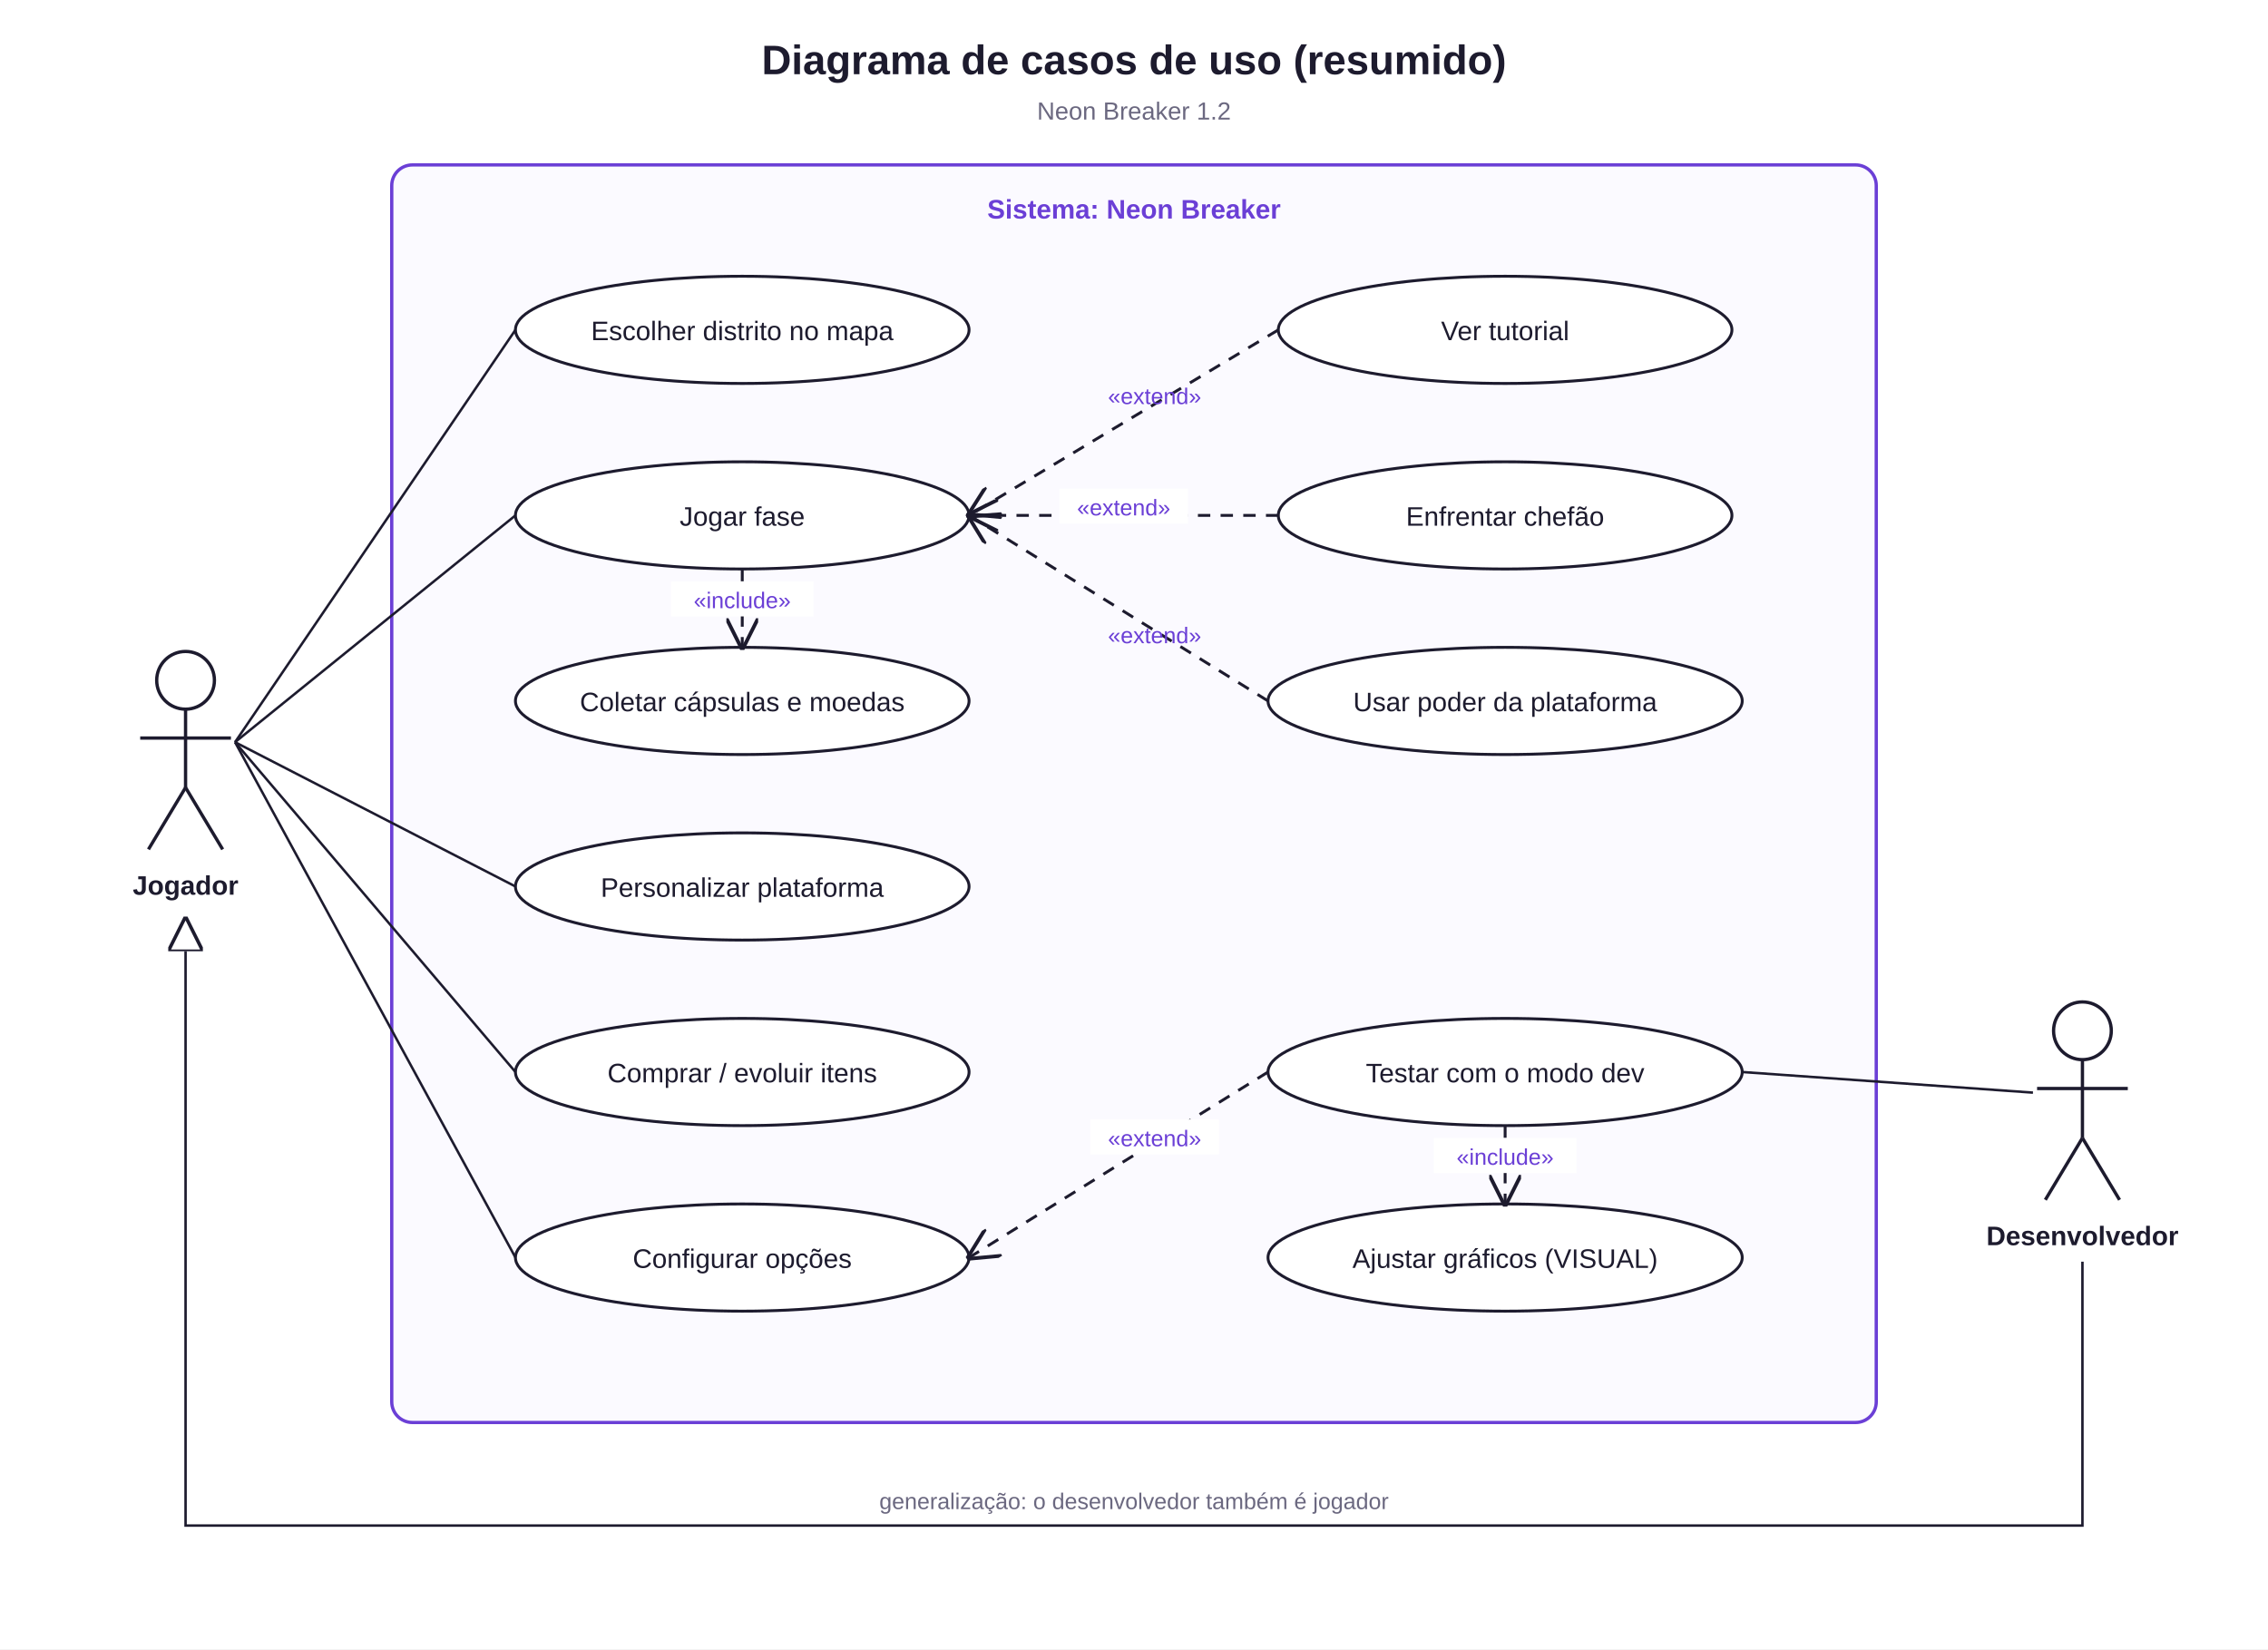
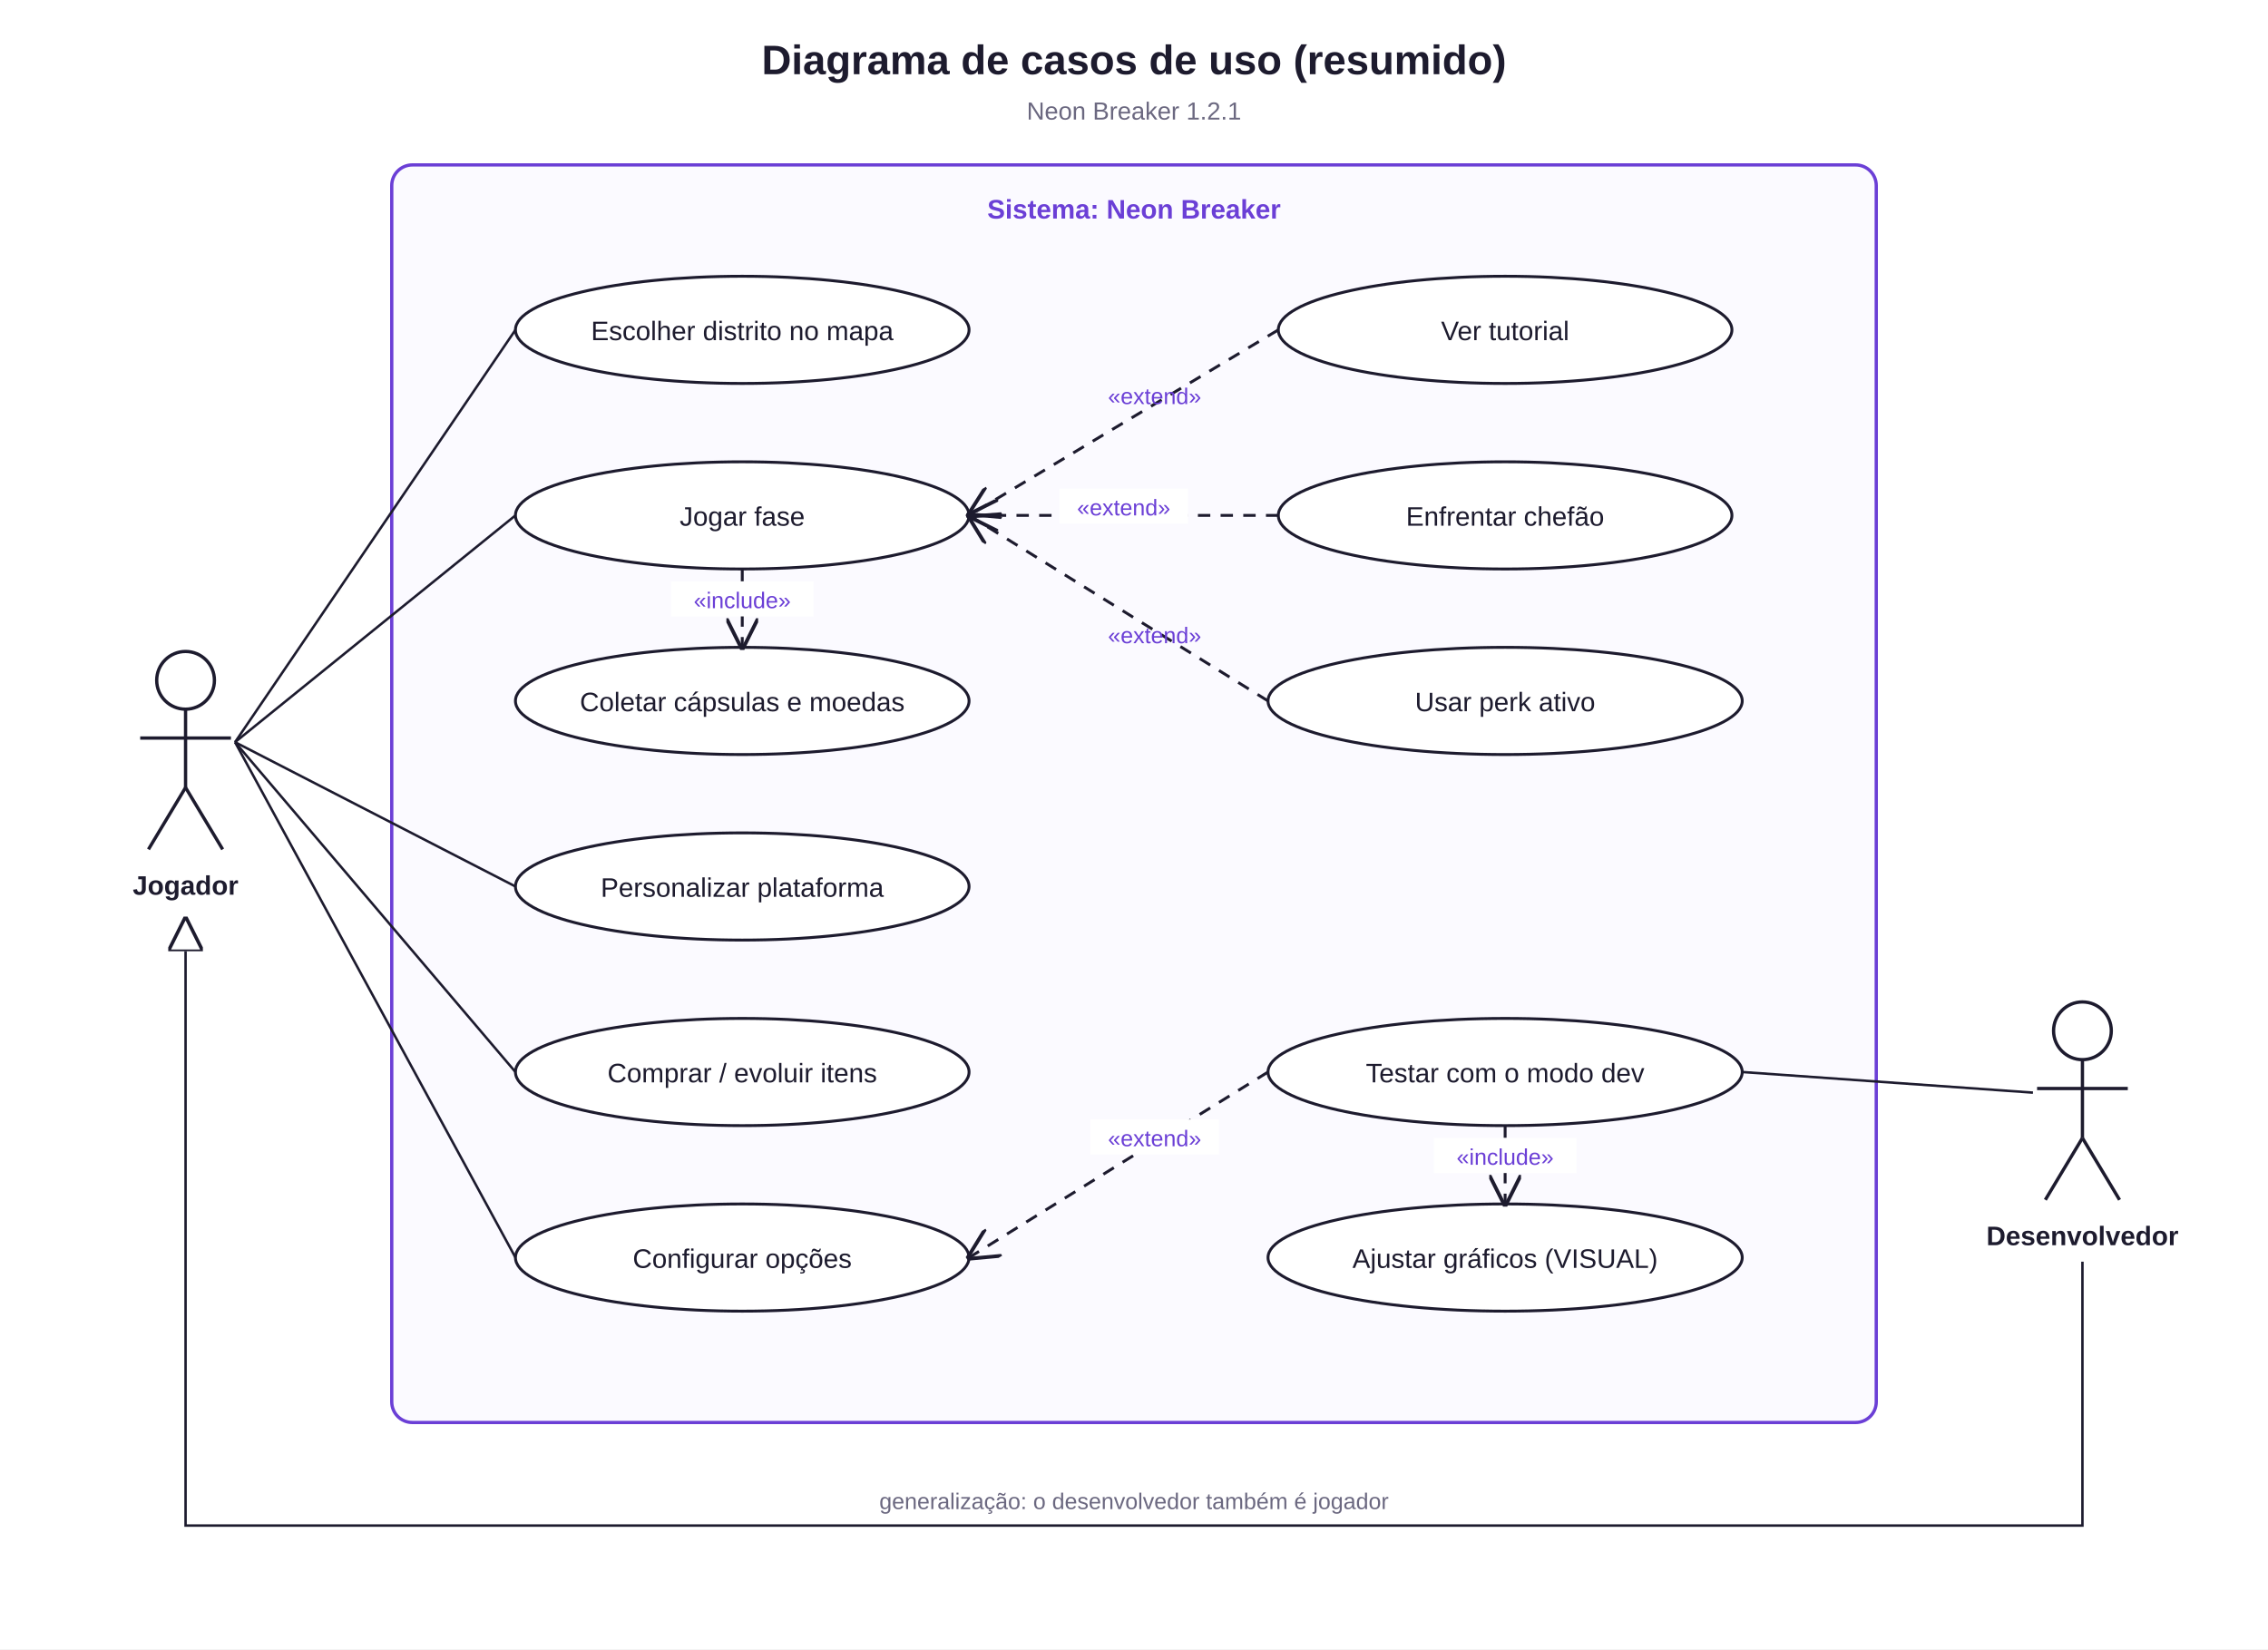
<svg xmlns="http://www.w3.org/2000/svg" width="1100" height="800" viewBox="0 0 1100 800">
  <defs>
    <marker id="tri" viewBox="0 0 12 12" refX="11" refY="6" markerWidth="14" markerHeight="14" orient="auto-start-reverse">
      <path d="M0,0 L12,6 L0,12 Z" fill="#fff" stroke="#1d1b2e" stroke-width="1.2" />
    </marker>
    <marker id="open" viewBox="0 0 12 12" refX="11" refY="6" markerWidth="11" markerHeight="11" orient="auto-start-reverse">
      <path d="M0,0 L12,6 L0,12" fill="none" stroke="#1d1b2e" stroke-width="1.4" />
    </marker>
    <marker id="dia" viewBox="0 0 16 10" refX="1" refY="5" markerWidth="18" markerHeight="12" orient="auto-start-reverse">
      <path d="M0,5 L8,0 L16,5 L8,10 Z" fill="#1d1b2e" />
    </marker>
  </defs>
  <rect width="100%" height="100%" fill="#ffffff" />
  <text x="550" y="36" font-family="Segoe UI, Arial, sans-serif" font-size="20" font-weight="700" fill="#1d1b2e" text-anchor="middle">Diagrama de casos de uso (resumido)</text>
-   <text x="550" y="58" font-family="Segoe UI, Arial, sans-serif" font-size="12" font-weight="400" fill="#6b6880" text-anchor="middle">Neon Breaker 1.2</text>
+   <text x="550" y="58" font-family="Segoe UI, Arial, sans-serif" font-size="12" font-weight="400" fill="#6b6880" text-anchor="middle">Neon Breaker 1.2.1</text>
  <rect x="190" y="80" width="720" height="610" rx="10" fill="#fbfaff" stroke="#6b3fd6" stroke-width="1.6" />
  <text x="550" y="106" font-family="Segoe UI, Arial, sans-serif" font-size="13" font-weight="700" fill="#6b3fd6" text-anchor="middle">Sistema: Neon Breaker</text>
  <ellipse cx="360" cy="160" rx="110" ry="26" fill="#fff" stroke="#1d1b2e" stroke-width="1.4" />
  <text x="360" y="165" font-family="Segoe UI, Arial, sans-serif" font-size="13" font-weight="400" fill="#1d1b2e" text-anchor="middle">Escolher distrito no mapa</text>
  <ellipse cx="360" cy="250" rx="110" ry="26" fill="#fff" stroke="#1d1b2e" stroke-width="1.4" />
  <text x="360" y="255" font-family="Segoe UI, Arial, sans-serif" font-size="13" font-weight="400" fill="#1d1b2e" text-anchor="middle">Jogar fase</text>
  <ellipse cx="360" cy="340" rx="110" ry="26" fill="#fff" stroke="#1d1b2e" stroke-width="1.4" />
  <text x="360" y="345" font-family="Segoe UI, Arial, sans-serif" font-size="13" font-weight="400" fill="#1d1b2e" text-anchor="middle">Coletar cápsulas e moedas</text>
  <ellipse cx="360" cy="430" rx="110" ry="26" fill="#fff" stroke="#1d1b2e" stroke-width="1.4" />
  <text x="360" y="435" font-family="Segoe UI, Arial, sans-serif" font-size="13" font-weight="400" fill="#1d1b2e" text-anchor="middle">Personalizar plataforma</text>
  <ellipse cx="360" cy="520" rx="110" ry="26" fill="#fff" stroke="#1d1b2e" stroke-width="1.4" />
  <text x="360" y="525" font-family="Segoe UI, Arial, sans-serif" font-size="13" font-weight="400" fill="#1d1b2e" text-anchor="middle">Comprar / evoluir itens</text>
  <ellipse cx="360" cy="610" rx="110" ry="26" fill="#fff" stroke="#1d1b2e" stroke-width="1.4" />
  <text x="360" y="615" font-family="Segoe UI, Arial, sans-serif" font-size="13" font-weight="400" fill="#1d1b2e" text-anchor="middle">Configurar opções</text>
  <ellipse cx="730" cy="160" rx="110" ry="26" fill="#fff" stroke="#1d1b2e" stroke-width="1.4" />
  <text x="730" y="165" font-family="Segoe UI, Arial, sans-serif" font-size="13" font-weight="400" fill="#1d1b2e" text-anchor="middle">Ver tutorial</text>
  <ellipse cx="730" cy="250" rx="110" ry="26" fill="#fff" stroke="#1d1b2e" stroke-width="1.4" />
  <text x="730" y="255" font-family="Segoe UI, Arial, sans-serif" font-size="13" font-weight="400" fill="#1d1b2e" text-anchor="middle">Enfrentar chefão</text>
  <ellipse cx="730" cy="340" rx="115" ry="26" fill="#fff" stroke="#1d1b2e" stroke-width="1.4" />
-   <text x="730" y="345" font-family="Segoe UI, Arial, sans-serif" font-size="13" font-weight="400" fill="#1d1b2e" text-anchor="middle">Usar poder da plataforma</text>
+   <text x="730" y="345" font-family="Segoe UI, Arial, sans-serif" font-size="13" font-weight="400" fill="#1d1b2e" text-anchor="middle">Usar perk ativo</text>
  <ellipse cx="730" cy="520" rx="115" ry="26" fill="#fff" stroke="#1d1b2e" stroke-width="1.4" />
  <text x="730" y="525" font-family="Segoe UI, Arial, sans-serif" font-size="13" font-weight="400" fill="#1d1b2e" text-anchor="middle">Testar com o modo dev</text>
  <ellipse cx="730" cy="610" rx="115" ry="26" fill="#fff" stroke="#1d1b2e" stroke-width="1.4" />
  <text x="730" y="615" font-family="Segoe UI, Arial, sans-serif" font-size="13" font-weight="400" fill="#1d1b2e" text-anchor="middle">Ajustar gráficos (VISUAL)</text>
  <circle cx="90" cy="330" r="14" fill="#fff" stroke="#1d1b2e" stroke-width="1.6" />
  <line x1="90" y1="344" x2="90" y2="382" stroke="#1d1b2e" stroke-width="1.6" />
  <line x1="68" y1="358" x2="112" y2="358" stroke="#1d1b2e" stroke-width="1.6" />
  <line x1="90" y1="382" x2="72" y2="412" stroke="#1d1b2e" stroke-width="1.6" />
  <line x1="90" y1="382" x2="108" y2="412" stroke="#1d1b2e" stroke-width="1.6" />
  <text x="90" y="434" font-family="Segoe UI, Arial, sans-serif" font-size="13" font-weight="700" fill="#1d1b2e" text-anchor="middle">Jogador</text>
  <circle cx="1010" cy="500" r="14" fill="#fff" stroke="#1d1b2e" stroke-width="1.6" />
  <line x1="1010" y1="514" x2="1010" y2="552" stroke="#1d1b2e" stroke-width="1.6" />
  <line x1="988" y1="528" x2="1032" y2="528" stroke="#1d1b2e" stroke-width="1.6" />
  <line x1="1010" y1="552" x2="992" y2="582" stroke="#1d1b2e" stroke-width="1.6" />
  <line x1="1010" y1="552" x2="1028" y2="582" stroke="#1d1b2e" stroke-width="1.6" />
  <text x="1010" y="604" font-family="Segoe UI, Arial, sans-serif" font-size="13" font-weight="700" fill="#1d1b2e" text-anchor="middle">Desenvolvedor</text>
  <line x1="114" y1="360" x2="250" y2="160" stroke="#1d1b2e" stroke-width="1.2" />
  <line x1="114" y1="360" x2="250" y2="250" stroke="#1d1b2e" stroke-width="1.2" />
  <line x1="114" y1="360" x2="250" y2="430" stroke="#1d1b2e" stroke-width="1.2" />
  <line x1="114" y1="360" x2="250" y2="520" stroke="#1d1b2e" stroke-width="1.2" />
  <line x1="114" y1="360" x2="250" y2="610" stroke="#1d1b2e" stroke-width="1.2" />
  <line x1="986" y1="530" x2="845" y2="520" stroke="#1d1b2e" stroke-width="1.2" />
  <path d="M1010,612 L1010,740 L90,740 L90,446" fill="none" stroke="#1d1b2e" stroke-width="1.2" marker-end="url(#tri)" />
  <text x="550" y="732" font-family="Segoe UI, Arial, sans-serif" font-size="11" font-weight="400" fill="#6b6880" text-anchor="middle">generalização: o desenvolvedor também é jogador</text>
  <path d="M360,276 L360,314" fill="none" stroke="#1d1b2e" stroke-width="1.4" stroke-dasharray="6 5" marker-end="url(#open)" />
  <rect x="325.4" y="282" width="69.2" height="17" fill="#fff" />
  <text x="360" y="295" font-family="Segoe UI, Arial, sans-serif" font-size="11" font-weight="400" fill="#6b3fd6" text-anchor="middle">«include»</text>
  <path d="M620,160 L470,250" fill="none" stroke="#1d1b2e" stroke-width="1.4" stroke-dasharray="6 5" marker-end="url(#open)" />
  <path d="M620,250 L470,250" fill="none" stroke="#1d1b2e" stroke-width="1.4" stroke-dasharray="6 5" marker-end="url(#open)" />
  <rect x="513.8" y="237" width="62.4" height="17" fill="#fff" />
  <text x="545" y="250" font-family="Segoe UI, Arial, sans-serif" font-size="11" font-weight="400" fill="#6b3fd6" text-anchor="middle">«extend»</text>
  <path d="M615,340 L470,250" fill="none" stroke="#1d1b2e" stroke-width="1.4" stroke-dasharray="6 5" marker-end="url(#open)" />
  <text x="560" y="196" font-family="Segoe UI, Arial, sans-serif" font-size="11" font-weight="400" fill="#6b3fd6" text-anchor="middle">«extend»</text>
  <text x="560" y="312" font-family="Segoe UI, Arial, sans-serif" font-size="11" font-weight="400" fill="#6b3fd6" text-anchor="middle">«extend»</text>
  <path d="M730,546 L730,584" fill="none" stroke="#1d1b2e" stroke-width="1.4" stroke-dasharray="6 5" marker-end="url(#open)" />
  <rect x="695.4" y="552" width="69.2" height="17" fill="#fff" />
  <text x="730" y="565" font-family="Segoe UI, Arial, sans-serif" font-size="11" font-weight="400" fill="#6b3fd6" text-anchor="middle">«include»</text>
  <path d="M615,520 L470,610" fill="none" stroke="#1d1b2e" stroke-width="1.4" stroke-dasharray="6 5" marker-end="url(#open)" />
  <rect x="528.8" y="543" width="62.4" height="17" fill="#fff" />
  <text x="560" y="556" font-family="Segoe UI, Arial, sans-serif" font-size="11" font-weight="400" fill="#6b3fd6" text-anchor="middle">«extend»</text>
</svg>
